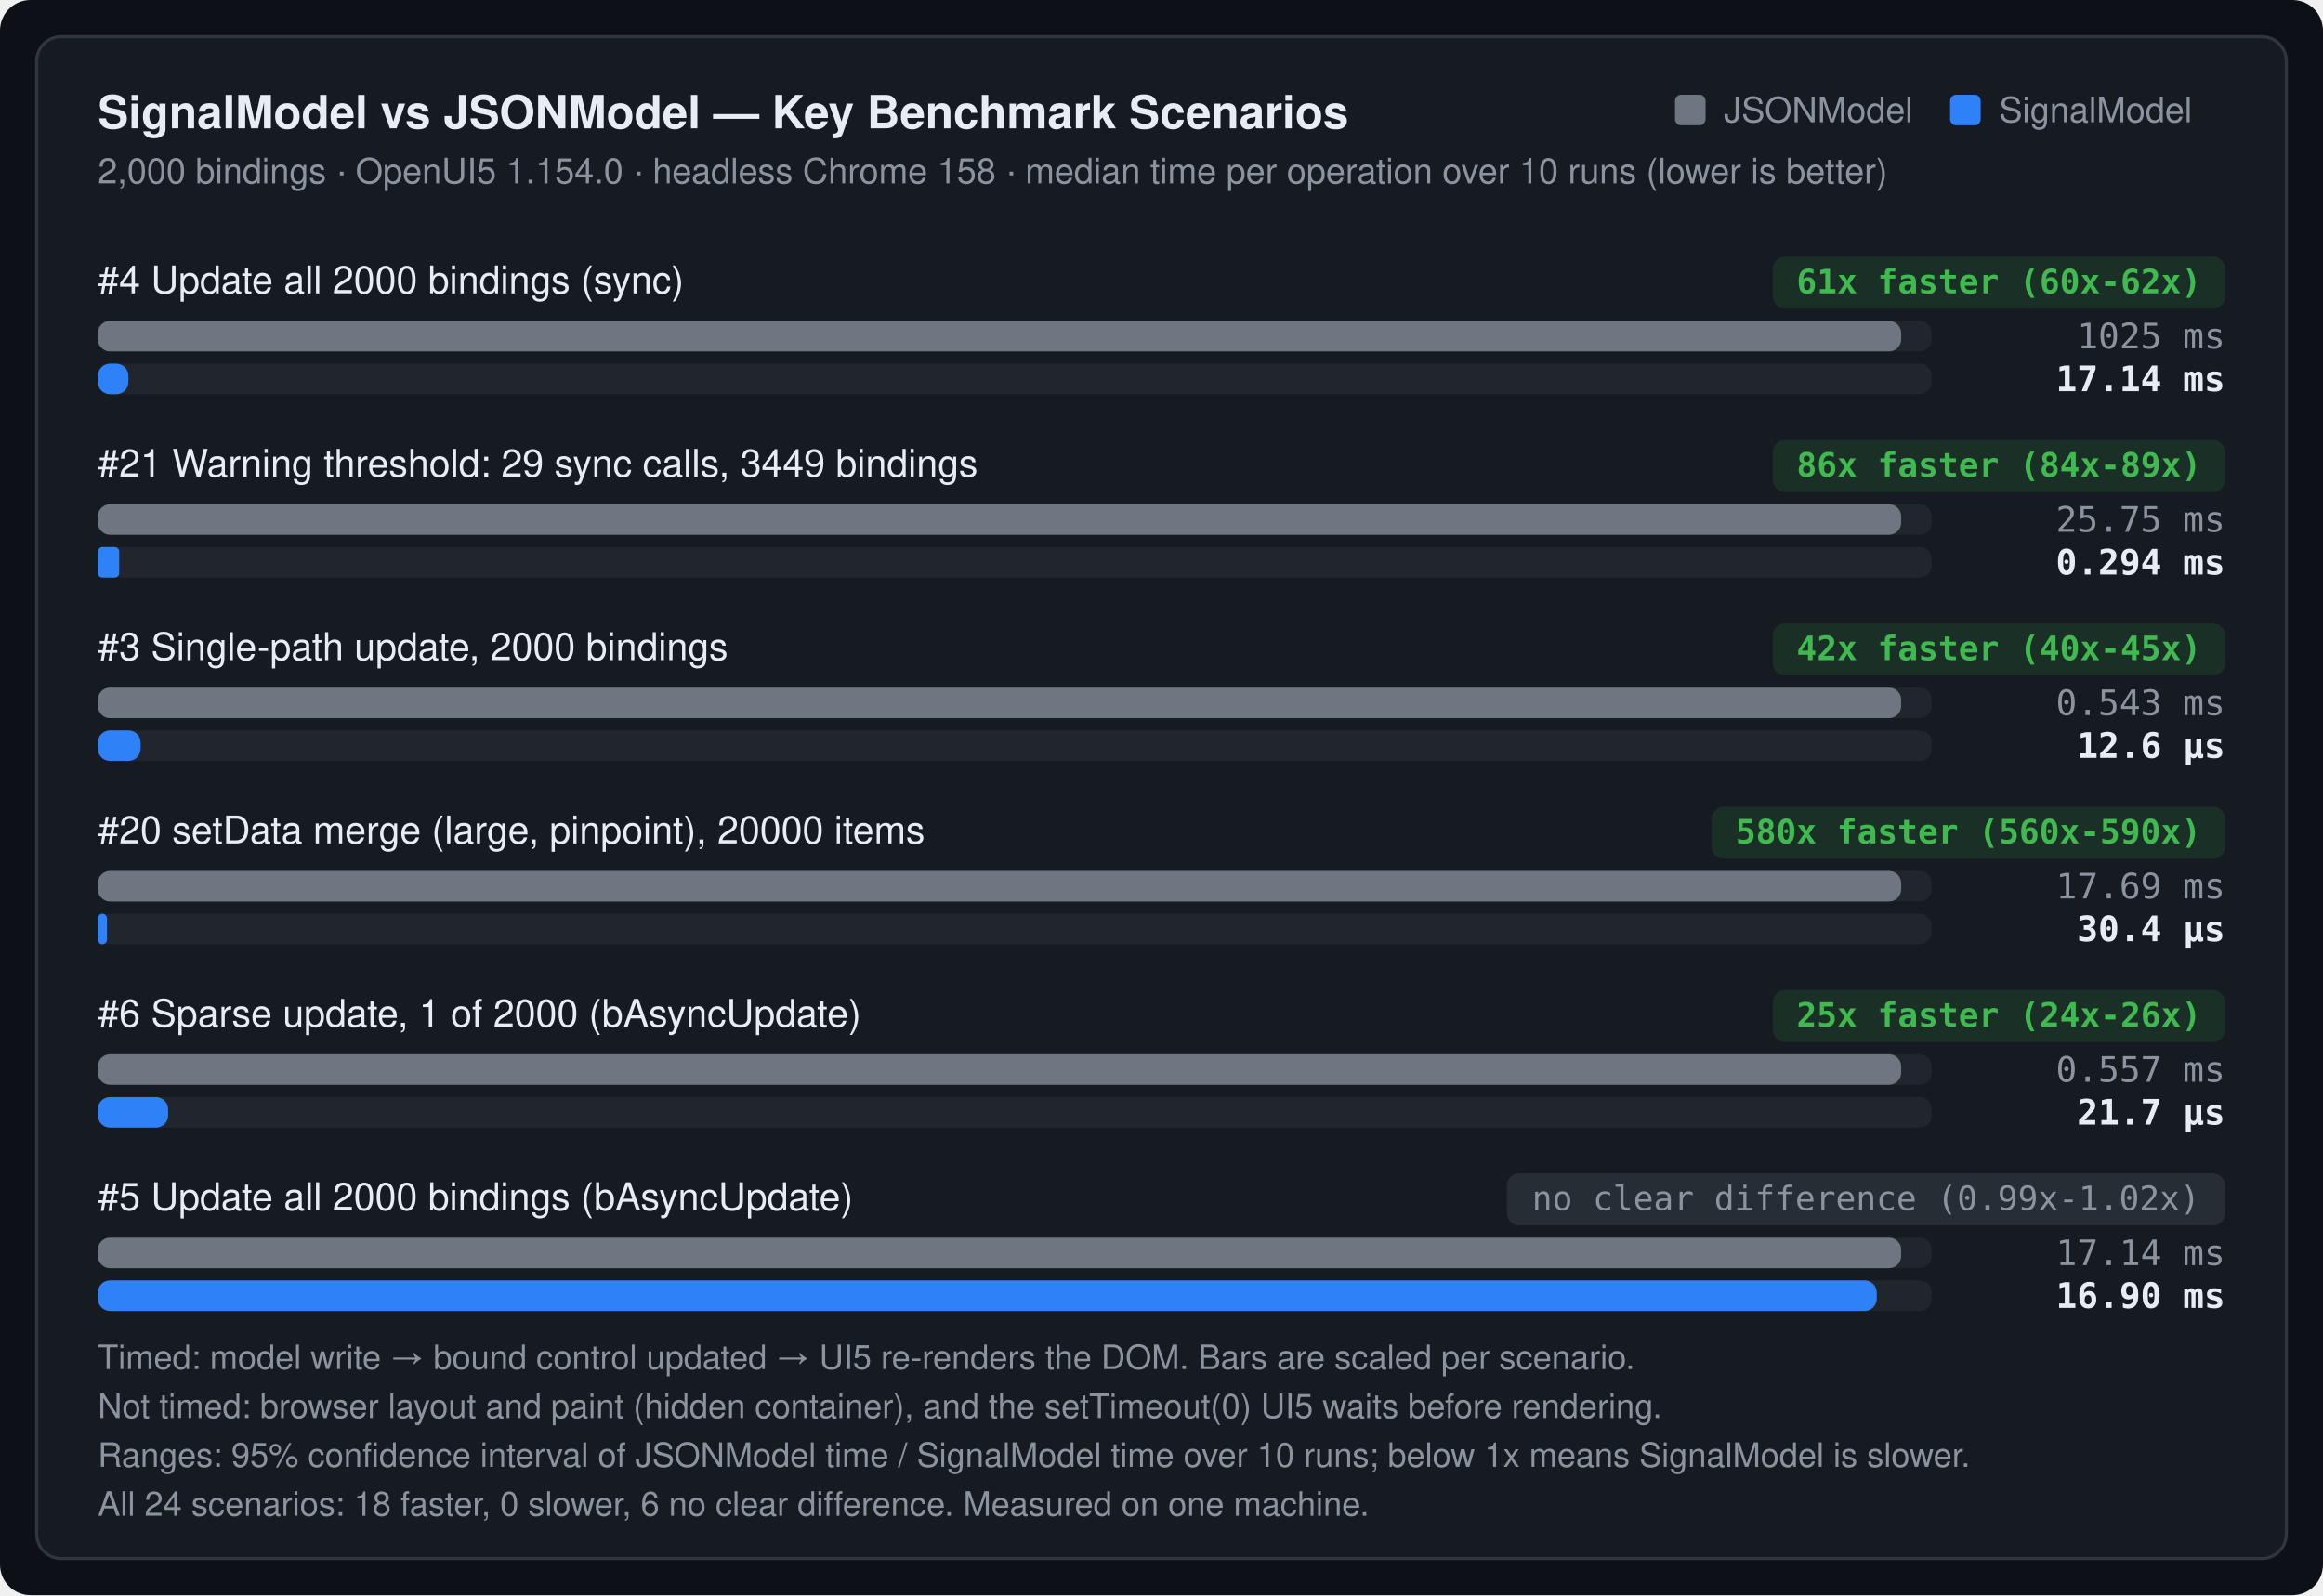
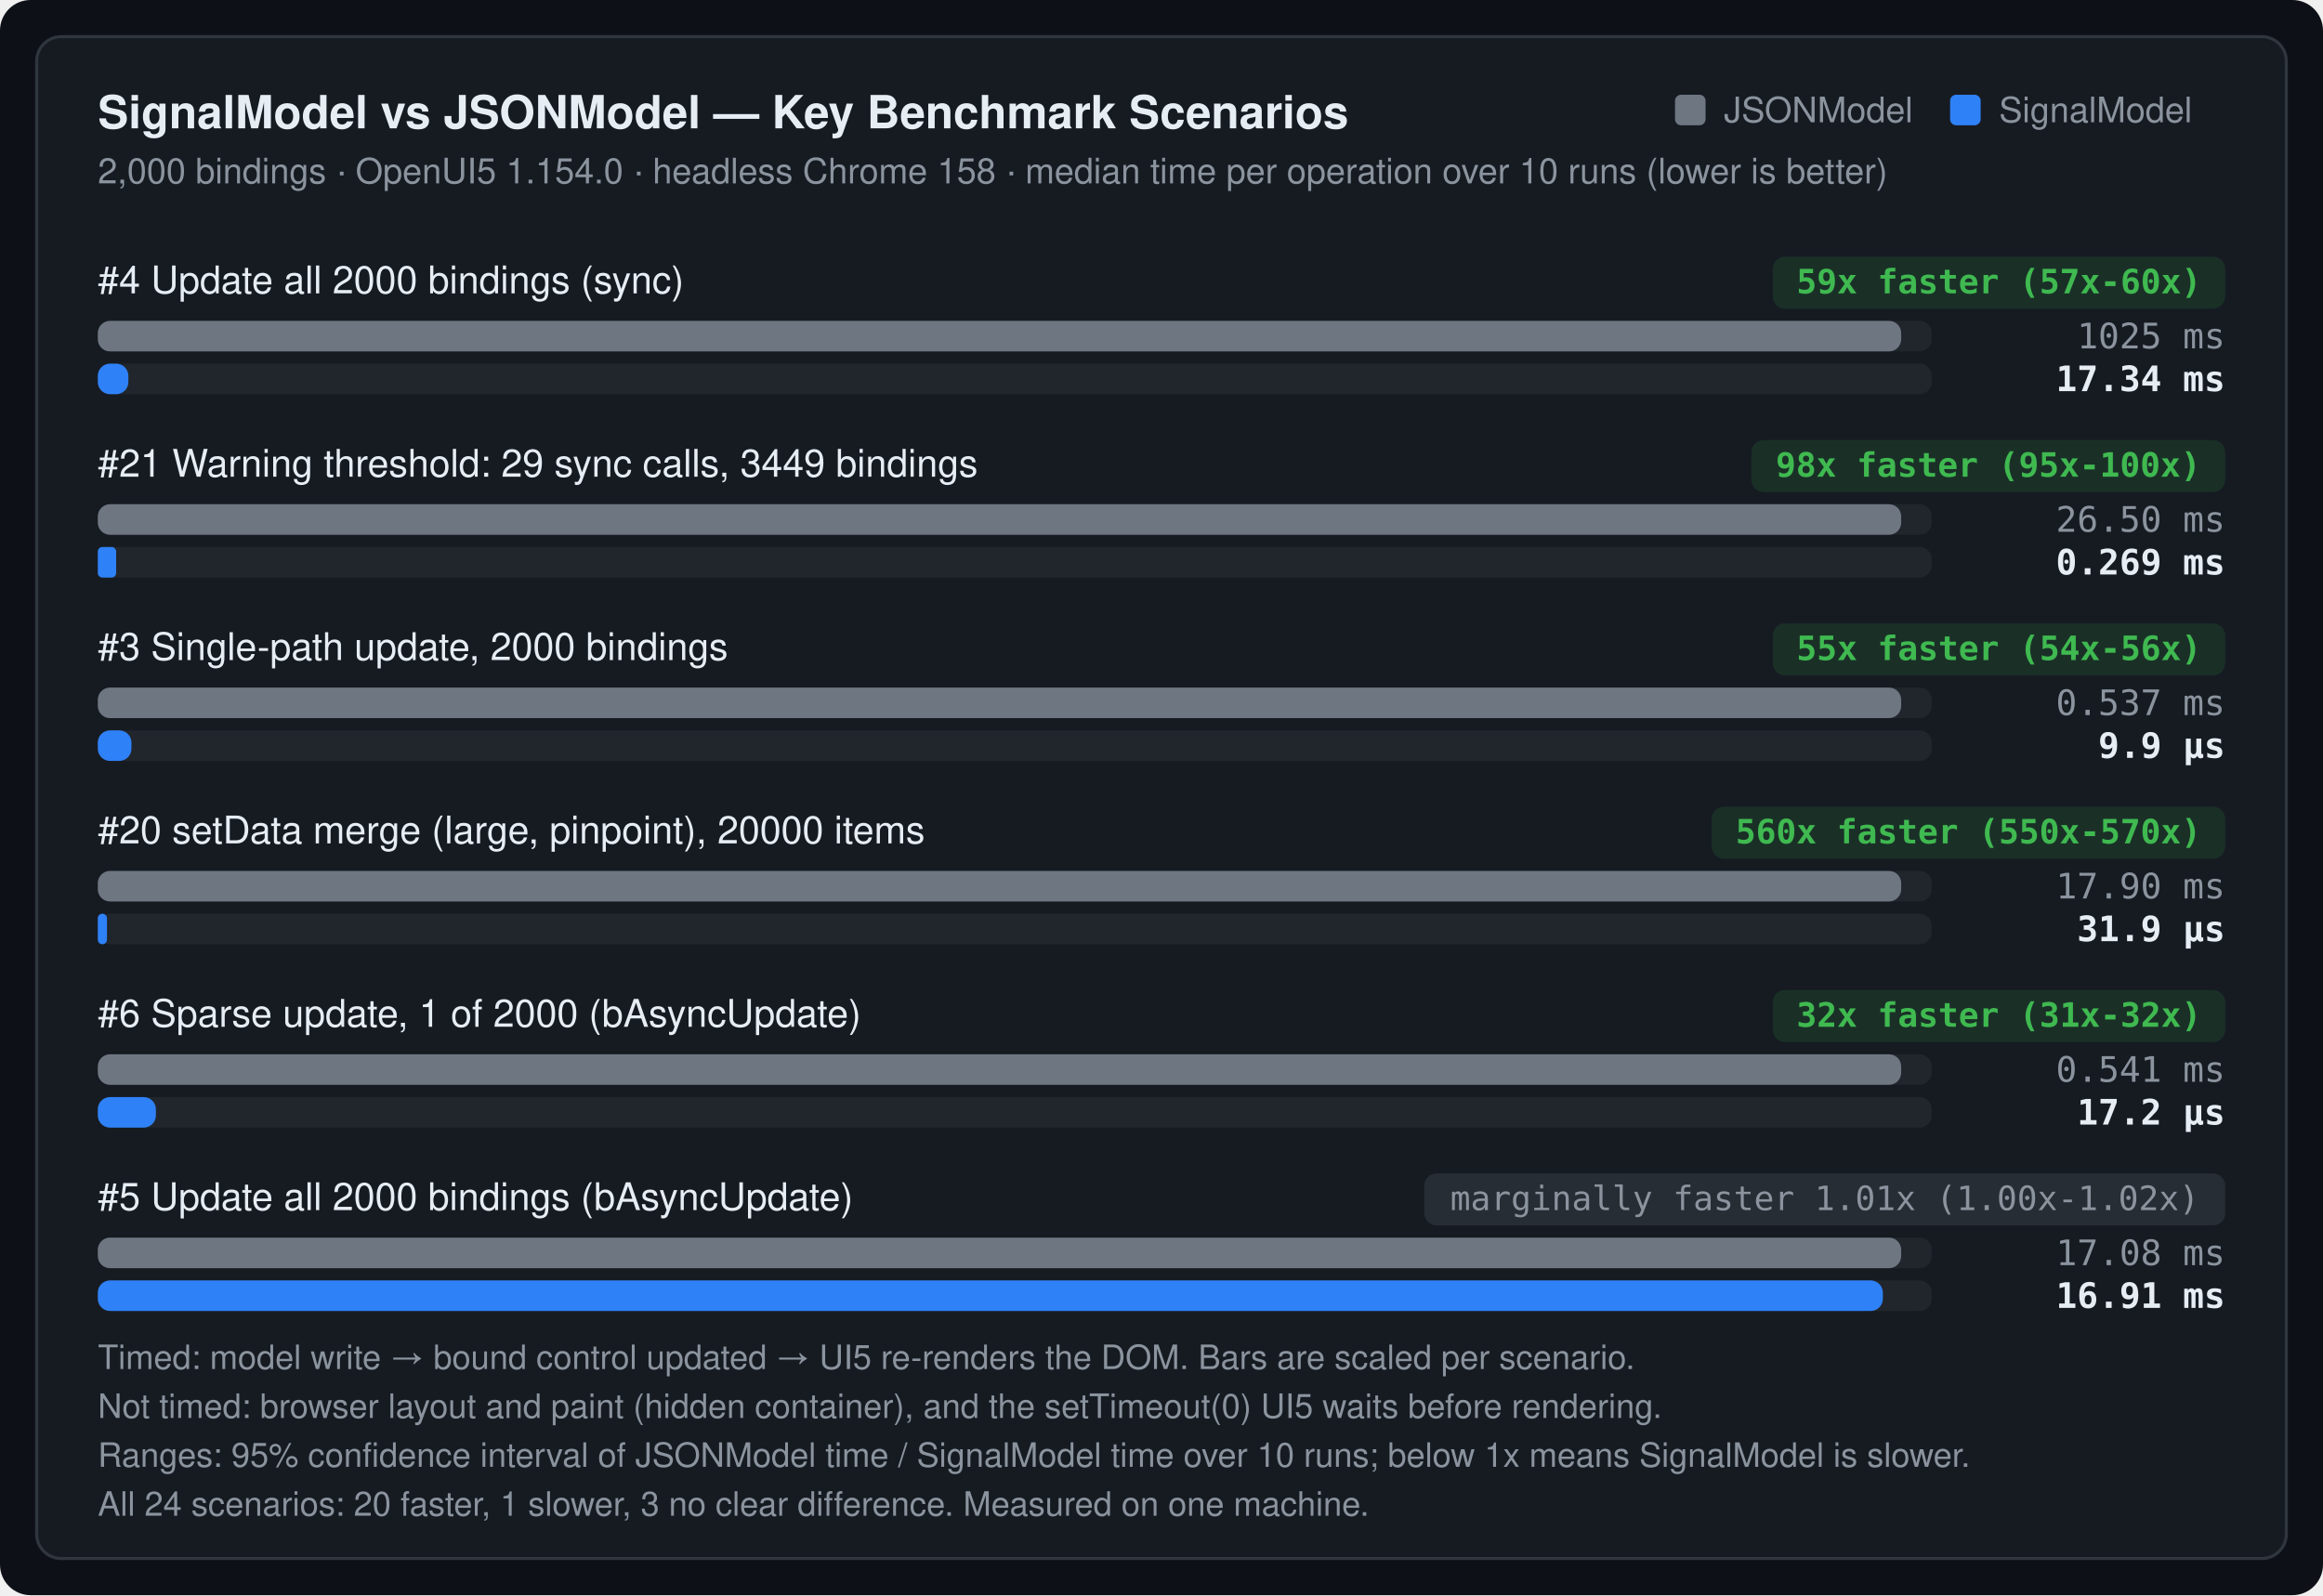
<svg xmlns="http://www.w3.org/2000/svg" viewBox="0 0 760 522" width="760" height="522" role="img" aria-labelledby="title desc">
  <style>
    .bg { fill: #0d1117; }
    .card { fill: #161b22; stroke: #30363d; stroke-width: 1; }
    .track { fill: #21262d; }
    .title { font: 600 15px -apple-system, BlinkMacSystemFont, "Segoe UI", Helvetica, Arial, sans-serif; fill: #e6edf3; }
    .sub { font: 400 11.5px -apple-system, BlinkMacSystemFont, "Segoe UI", Helvetica, Arial, sans-serif; fill: #8b949e; }
    .label { font: 500 12.5px -apple-system, BlinkMacSystemFont, "Segoe UI", Helvetica, Arial, sans-serif; fill: #e6edf3; }
    .val { font: 400 11.5px ui-monospace, SFMono-Regular, Menlo, Consolas, monospace; fill: #8b949e; }
    .val-sig { font: 600 11.5px ui-monospace, SFMono-Regular, Menlo, Consolas, monospace; fill: #e6edf3; }
    .badge-bg { fill: rgba(46, 160, 67, 0.16); }
    .badge-txt { font: 600 11px ui-monospace, SFMono-Regular, Menlo, Consolas, monospace; fill: #3fb950; }
    .badge-eq-bg { fill: rgba(139, 148, 158, 0.15); }
    .badge-eq-txt { font: 500 11px ui-monospace, SFMono-Regular, Menlo, Consolas, monospace; fill: #8b949e; }
    .bar-json { fill: #6e7681; }
    .bar-sig { fill: #2f81f7; }
    .foot { font: 400 11px -apple-system, BlinkMacSystemFont, "Segoe UI", Helvetica, Arial, sans-serif; fill: #8b949e; }
    @media (prefers-color-scheme: light) {
      .bg { fill: #ffffff; }
      .card { fill: #f6f8fa; stroke: #d0d7de; }
      .track { fill: #eaeef2; }
      .title { fill: #1f2328; }
      .sub { fill: #656d76; }
      .label { fill: #1f2328; }
      .val { fill: #656d76; }
      .val-sig { fill: #1f2328; }
      .badge-bg { fill: rgba(26, 127, 55, 0.12); }
      .badge-txt { fill: #1a7f37; }
      .badge-eq-bg { fill: rgba(101, 109, 118, 0.12); }
      .badge-eq-txt { fill: #656d76; }
      .bar-json { fill: #8c959f; }
      .bar-sig { fill: #0969da; }
      .foot { fill: #656d76; }
    }
  </style>
  <rect class="bg" width="760" height="522" rx="10" />
  <rect class="card" x="12" y="12" width="736" height="498" rx="8" />
  <text class="title" x="32" y="42">SignalModel vs JSONModel — Key Benchmark Scenarios</text>
  <text class="sub" x="32" y="60">2,000 bindings · OpenUI5 1.154.0 · headless Chrome 158 · median time per operation over 10 runs (lower is better)</text>
  <rect class="bar-json" x="548" y="31" width="10" height="10" rx="2" />
  <text class="sub" x="564" y="40">JSONModel</text>
  <rect class="bar-sig" x="638" y="31" width="10" height="10" rx="2" />
  <text class="sub" x="654" y="40">SignalModel</text>
  <g transform="translate(32, 84)">
    <text class="label" x="0" y="12">#4 Update all 2000 bindings (sync)</text>
    <rect class="badge-bg" x="548" y="0" width="148" height="17" rx="4" />
-     <text class="badge-txt" x="622" y="12" text-anchor="middle">61x faster (60x-62x)</text>
+     <text class="badge-txt" x="622" y="12" text-anchor="middle">59x faster (57x-60x)</text>
    <rect class="track" x="0" y="21" width="600" height="10" rx="4" />
    <rect class="bar-json" x="0" y="21" width="590" height="10" rx="4" />
    <text class="val" x="696" y="30" text-anchor="end">1025 ms</text>
    <rect class="track" x="0" y="35" width="600" height="10" rx="4" />
    <rect class="bar-sig" x="0" y="35" width="10" height="10" rx="4" />
-     <text class="val-sig" x="696" y="44" text-anchor="end">17.14 ms</text>
+     <text class="val-sig" x="696" y="44" text-anchor="end">17.34 ms</text>
  </g>
  <g transform="translate(32, 144)">
    <text class="label" x="0" y="12">#21 Warning threshold: 29 sync calls, 3449 bindings</text>
-     <rect class="badge-bg" x="548" y="0" width="148" height="17" rx="4" />
-     <text class="badge-txt" x="622" y="12" text-anchor="middle">86x faster (84x-89x)</text>
+     <rect class="badge-bg" x="541" y="0" width="155" height="17" rx="4" />
+     <text class="badge-txt" x="618.5" y="12" text-anchor="middle">98x faster (95x-100x)</text>
    <rect class="track" x="0" y="21" width="600" height="10" rx="4" />
    <rect class="bar-json" x="0" y="21" width="590" height="10" rx="4" />
-     <text class="val" x="696" y="30" text-anchor="end">25.75 ms</text>
+     <text class="val" x="696" y="30" text-anchor="end">26.50 ms</text>
    <rect class="track" x="0" y="35" width="600" height="10" rx="4" />
-     <rect class="bar-sig" x="0" y="35" width="7" height="10" rx="1.5" />
-     <text class="val-sig" x="696" y="44" text-anchor="end">0.294 ms</text>
+     <rect class="bar-sig" x="0" y="35" width="6" height="10" rx="1.5" />
+     <text class="val-sig" x="696" y="44" text-anchor="end">0.269 ms</text>
  </g>
  <g transform="translate(32, 204)">
    <text class="label" x="0" y="12">#3 Single-path update, 2000 bindings</text>
    <rect class="badge-bg" x="548" y="0" width="148" height="17" rx="4" />
-     <text class="badge-txt" x="622" y="12" text-anchor="middle">42x faster (40x-45x)</text>
+     <text class="badge-txt" x="622" y="12" text-anchor="middle">55x faster (54x-56x)</text>
    <rect class="track" x="0" y="21" width="600" height="10" rx="4" />
    <rect class="bar-json" x="0" y="21" width="590" height="10" rx="4" />
-     <text class="val" x="696" y="30" text-anchor="end">0.543 ms</text>
+     <text class="val" x="696" y="30" text-anchor="end">0.537 ms</text>
    <rect class="track" x="0" y="35" width="600" height="10" rx="4" />
-     <rect class="bar-sig" x="0" y="35" width="14" height="10" rx="4" />
-     <text class="val-sig" x="696" y="44" text-anchor="end">12.6 µs</text>
+     <rect class="bar-sig" x="0" y="35" width="11" height="10" rx="4" />
+     <text class="val-sig" x="696" y="44" text-anchor="end">9.9 µs</text>
  </g>
  <g transform="translate(32, 264)">
    <text class="label" x="0" y="12">#20 setData merge (large, pinpoint), 20000 items</text>
    <rect class="badge-bg" x="528" y="0" width="168" height="17" rx="4" />
-     <text class="badge-txt" x="612" y="12" text-anchor="middle">580x faster (560x-590x)</text>
+     <text class="badge-txt" x="612" y="12" text-anchor="middle">560x faster (550x-570x)</text>
    <rect class="track" x="0" y="21" width="600" height="10" rx="4" />
    <rect class="bar-json" x="0" y="21" width="590" height="10" rx="4" />
-     <text class="val" x="696" y="30" text-anchor="end">17.69 ms</text>
+     <text class="val" x="696" y="30" text-anchor="end">17.90 ms</text>
    <rect class="track" x="0" y="35" width="600" height="10" rx="4" />
    <rect class="bar-sig" x="0" y="35" width="3" height="10" rx="1.5" />
-     <text class="val-sig" x="696" y="44" text-anchor="end">30.4 µs</text>
+     <text class="val-sig" x="696" y="44" text-anchor="end">31.9 µs</text>
  </g>
  <g transform="translate(32, 324)">
    <text class="label" x="0" y="12">#6 Sparse update, 1 of 2000 (bAsyncUpdate)</text>
    <rect class="badge-bg" x="548" y="0" width="148" height="17" rx="4" />
-     <text class="badge-txt" x="622" y="12" text-anchor="middle">25x faster (24x-26x)</text>
+     <text class="badge-txt" x="622" y="12" text-anchor="middle">32x faster (31x-32x)</text>
    <rect class="track" x="0" y="21" width="600" height="10" rx="4" />
    <rect class="bar-json" x="0" y="21" width="590" height="10" rx="4" />
-     <text class="val" x="696" y="30" text-anchor="end">0.557 ms</text>
+     <text class="val" x="696" y="30" text-anchor="end">0.541 ms</text>
    <rect class="track" x="0" y="35" width="600" height="10" rx="4" />
-     <rect class="bar-sig" x="0" y="35" width="23" height="10" rx="4" />
-     <text class="val-sig" x="696" y="44" text-anchor="end">21.7 µs</text>
+     <rect class="bar-sig" x="0" y="35" width="19" height="10" rx="4" />
+     <text class="val-sig" x="696" y="44" text-anchor="end">17.2 µs</text>
  </g>
  <g transform="translate(32, 384)">
    <text class="label" x="0" y="12">#5 Update all 2000 bindings (bAsyncUpdate)</text>
-     <rect class="badge-eq-bg" x="461" y="0" width="235" height="17" rx="4" />
-     <text class="badge-eq-txt" x="578.5" y="12" text-anchor="middle">no clear difference (0.99x-1.02x)</text>
+     <rect class="badge-eq-bg" x="434" y="0" width="262" height="17" rx="4" />
+     <text class="badge-eq-txt" x="565" y="12" text-anchor="middle">marginally faster 1.01x (1.00x-1.02x)</text>
    <rect class="track" x="0" y="21" width="600" height="10" rx="4" />
    <rect class="bar-json" x="0" y="21" width="590" height="10" rx="4" />
-     <text class="val" x="696" y="30" text-anchor="end">17.14 ms</text>
+     <text class="val" x="696" y="30" text-anchor="end">17.08 ms</text>
    <rect class="track" x="0" y="35" width="600" height="10" rx="4" />
-     <rect class="bar-sig" x="0" y="35" width="582" height="10" rx="4" />
-     <text class="val-sig" x="696" y="44" text-anchor="end">16.90 ms</text>
+     <rect class="bar-sig" x="0" y="35" width="584" height="10" rx="4" />
+     <text class="val-sig" x="696" y="44" text-anchor="end">16.91 ms</text>
  </g>
  <text class="foot" x="32" y="448">Timed: model write → bound control updated → UI5 re-renders the DOM. Bars are scaled per scenario.</text>
  <text class="foot" x="32" y="464">Not timed: browser layout and paint (hidden container), and the setTimeout(0) UI5 waits before rendering.</text>
  <text class="foot" x="32" y="480">Ranges: 95% confidence interval of JSONModel time / SignalModel time over 10 runs; below 1x means SignalModel is slower.</text>
-   <text class="foot" x="32" y="496">All 24 scenarios: 18 faster, 0 slower, 6 no clear difference. Measured on one machine.</text>
+   <text class="foot" x="32" y="496">All 24 scenarios: 20 faster, 1 slower, 3 no clear difference. Measured on one machine.</text>
</svg>
